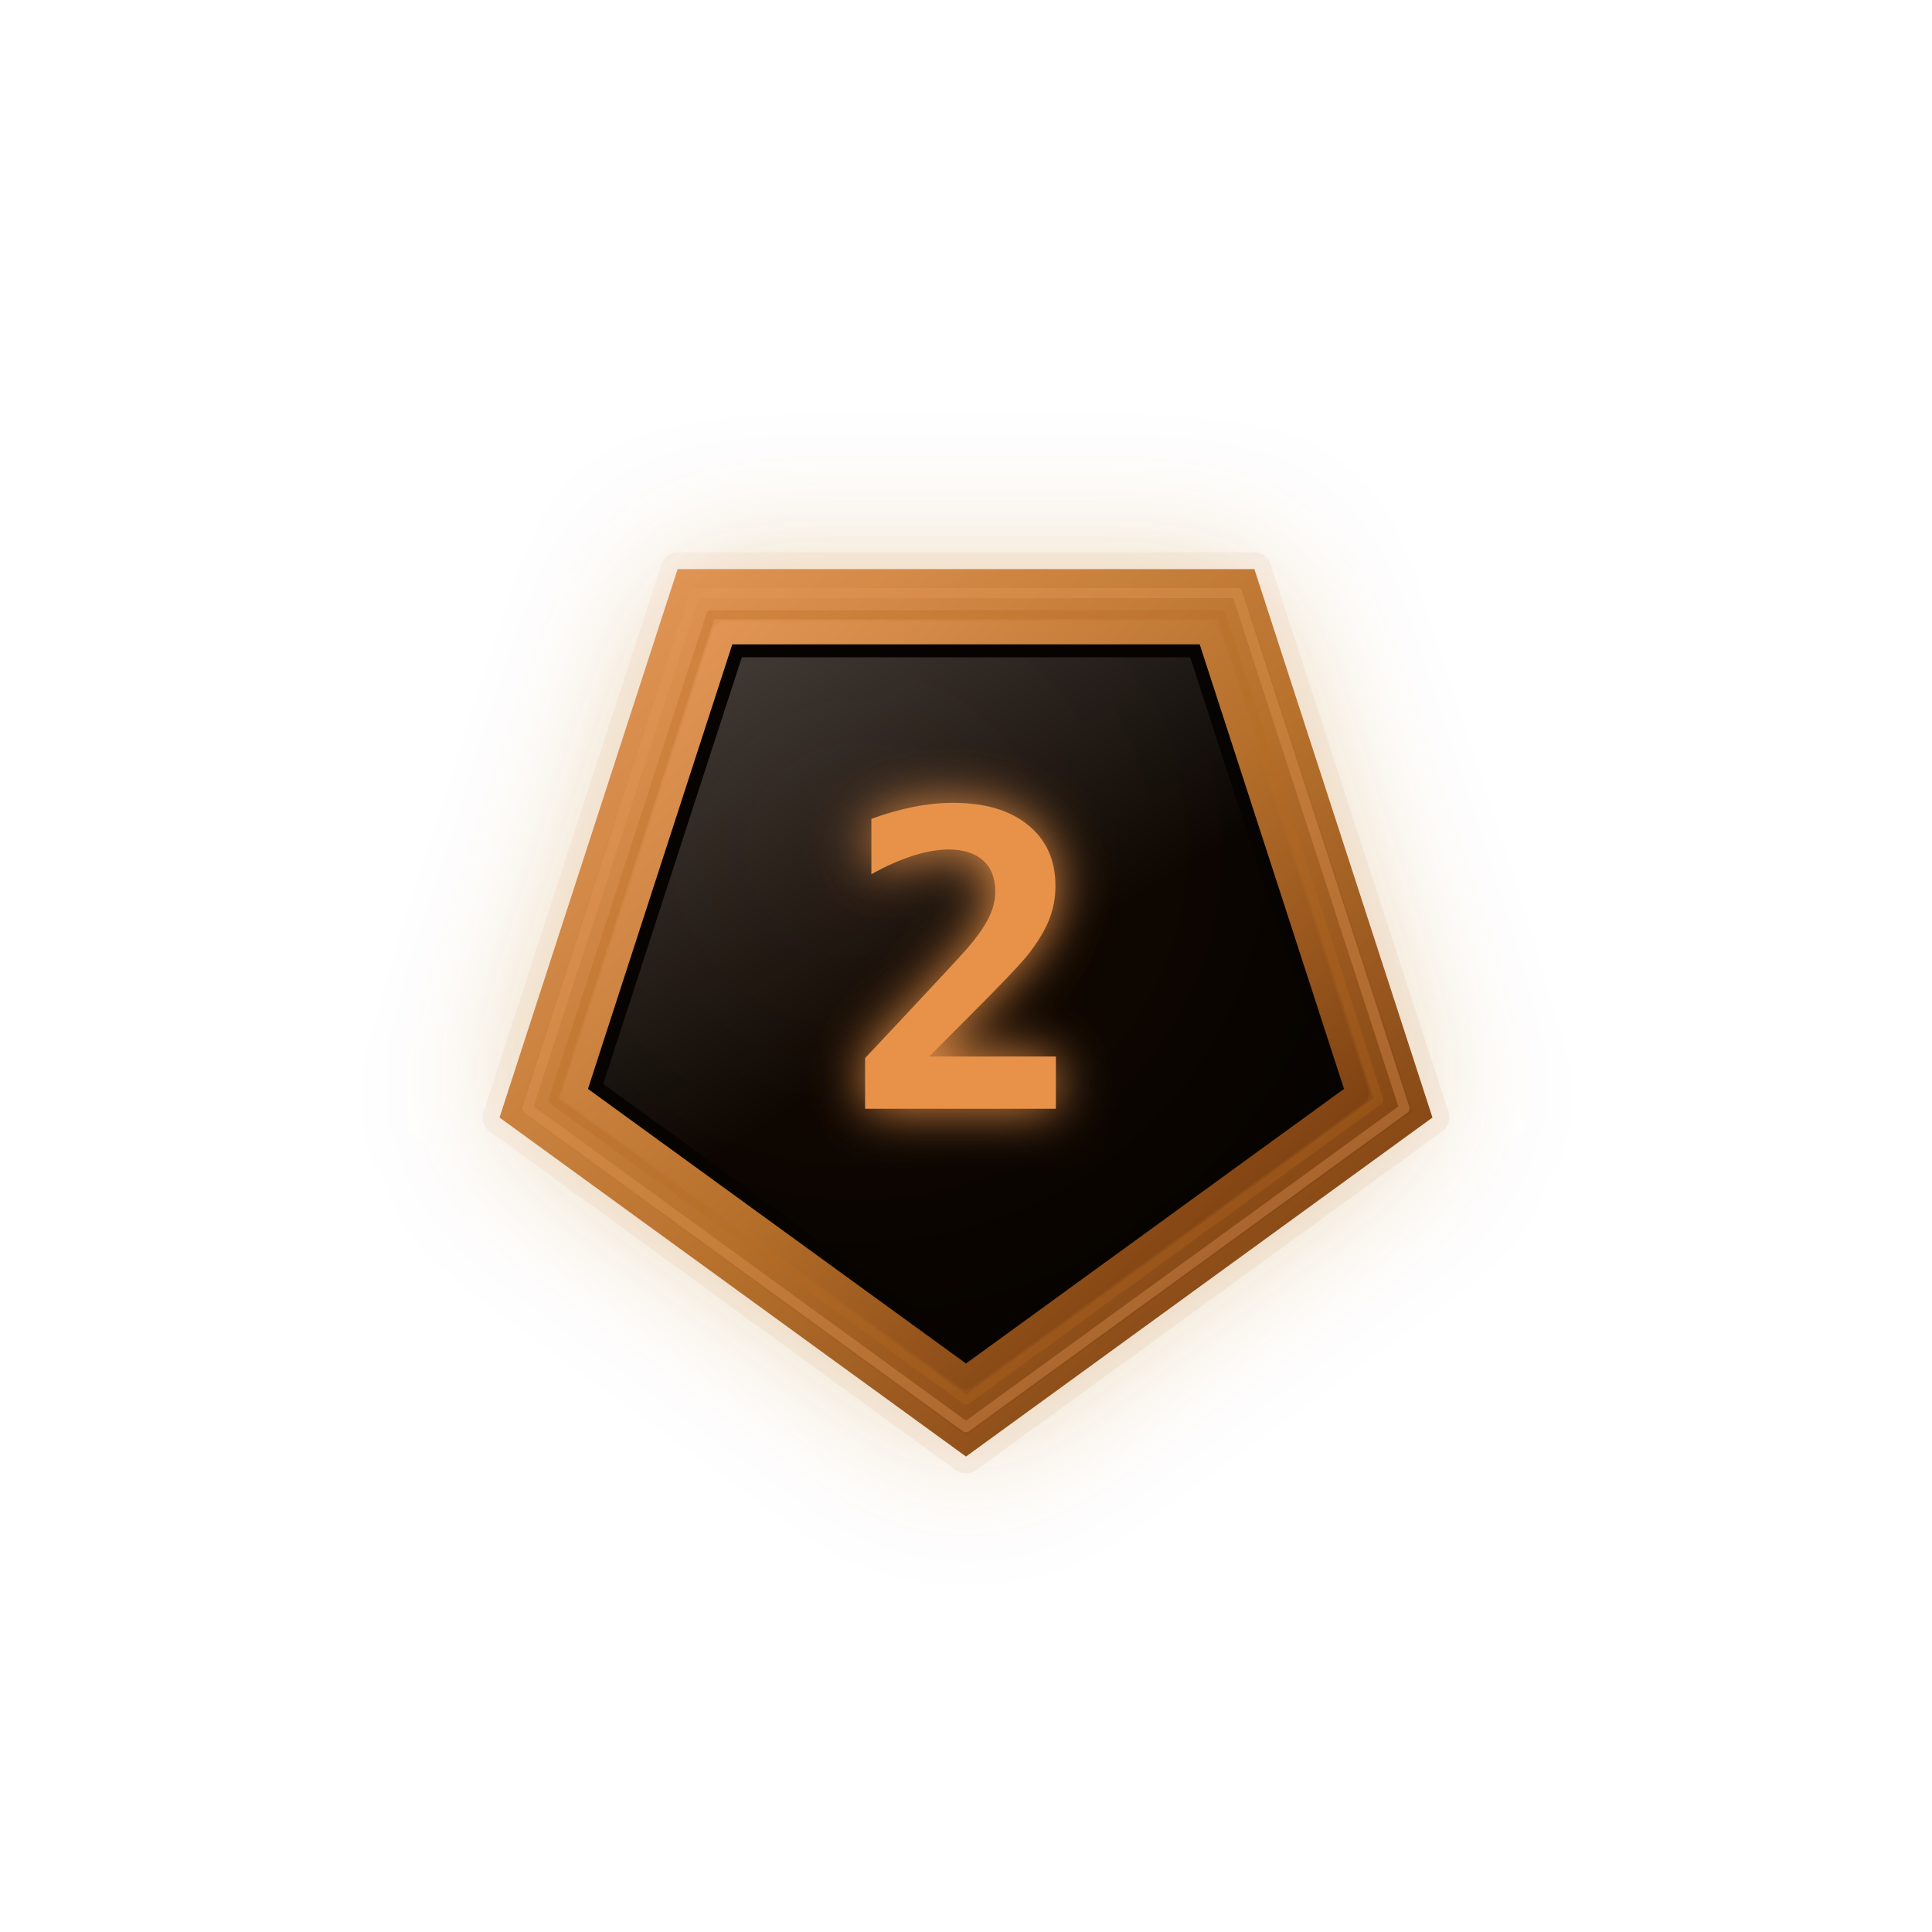
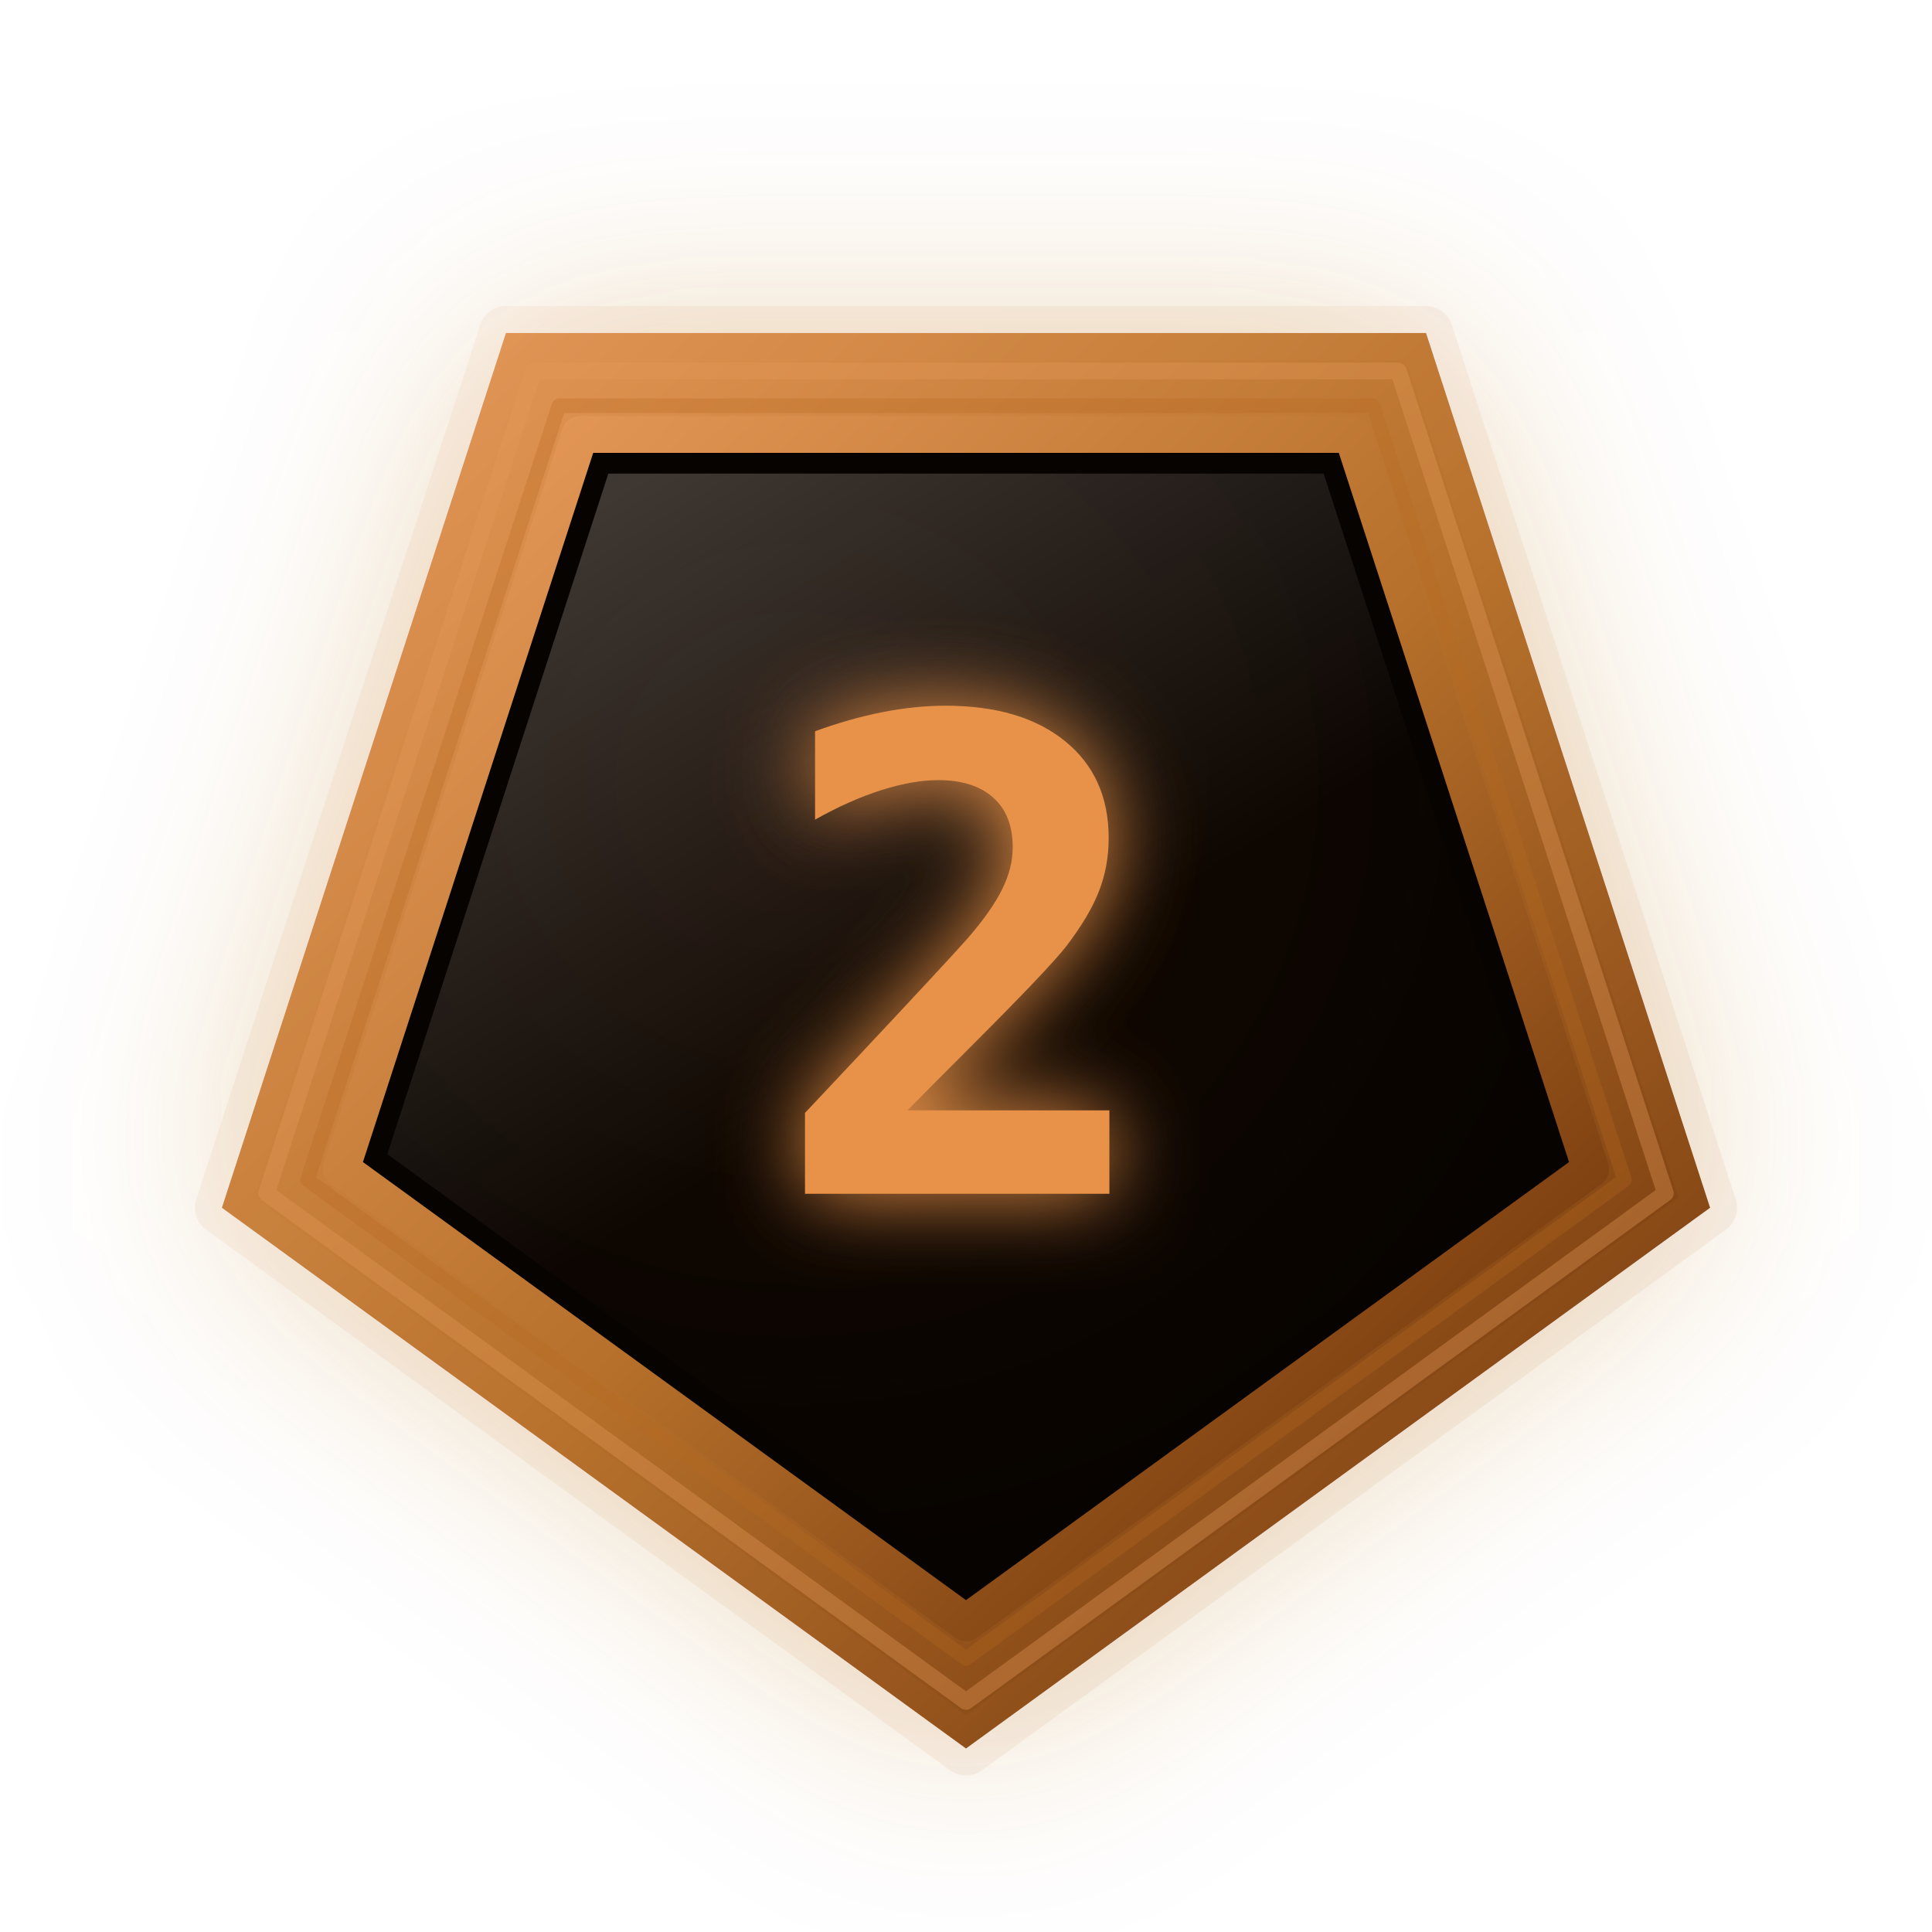
- <svg xmlns="http://www.w3.org/2000/svg" width="84" height="84" viewBox="-25 -25 134 134" overflow="visible" role="img" aria-label="Level 2 Badge">
+ <svg xmlns="http://www.w3.org/2000/svg" width="84" height="84" viewBox="0 0 84 84" overflow="visible" role="img" aria-label="Level 2 Badge">
  <defs>
    <radialGradient id="bglv2" cx="35%" cy="28%" r="72%">
      <stop offset="0%" stop-color="#160a02" />
      <stop offset="100%" stop-color="#070300" />
    </radialGradient>
    <linearGradient id="rimlv2" x1="5%" y1="5%" x2="95%" y2="95%">
      <stop offset="0%" stop-color="#e59858" />
      <stop offset="50%" stop-color="#b6702b" />
      <stop offset="100%" stop-color="#6b3008" />
    </linearGradient>
    <linearGradient id="transRinglv2" x1="0%" y1="0%" x2="100%" y2="100%">
      <stop offset="0%" stop-color="#e49a5c" />
      <stop offset="100%" stop-color="#b77331" />
    </linearGradient>
    <linearGradient id="shlv2" x1="18%" y1="0%" x2="82%" y2="100%">
      <stop offset="0%" stop-color="white" stop-opacity="0.2" />
      <stop offset="50%" stop-color="white" stop-opacity="0" />
    </linearGradient>
    <filter id="gllv2" x="-40%" y="-40%" width="180%" height="180%">
      <feGaussianBlur stdDeviation="1.8" result="b" />
      <feMerge>
        <feMergeNode in="b" />
        <feMergeNode in="SourceGraphic" />
      </feMerge>
    </filter>
    <filter id="halolv2" x="-80%" y="-80%" width="360%" height="360%">
      <feGaussianBlur stdDeviation="5" result="b" />
      <feMerge>
        <feMergeNode in="b" />
        <feMergeNode in="SourceGraphic" />
      </feMerge>
    </filter>
  </defs>
  <path d="M42.00,76.02L9.65,52.51L22.00,14.48L62.00,14.48L74.35,52.51Z" fill="#b56a20" fill-opacity="0.28" filter="url(#halolv2)" />
  <path d="M42.00,76.02L9.65,52.51L22.00,14.48L62.00,14.48L74.35,52.51Z" fill="url(#rimlv2)" />
  <path d="M42.00,70.56L14.84,50.83L25.21,18.89L58.79,18.89L69.16,50.83Z" fill="#070300" />
  <path d="M42.00,70.56L14.84,50.83L25.21,18.89L58.79,18.89L69.16,50.83Z" fill="none" stroke="url(#rimlv2)" stroke-width="1.60" stroke-linejoin="round" />
  <path d="M42.00,68.46L16.84,50.18L26.45,20.59L57.55,20.59L67.16,50.18Z" fill="url(#bglv2)" />
  <path d="M42.00,68.46L16.84,50.18L26.45,20.59L57.55,20.59L67.16,50.18Z" fill="url(#shlv2)" />
  <path d="M42.00,76.02L9.65,52.51L22.00,14.48L62.00,14.48L74.35,52.51Z" fill="none" stroke="url(#transRinglv2)" stroke-width="2.35" stroke-opacity="0.09" stroke-linejoin="round" />
  <path d="M42.00,73.98L11.59,51.88L23.20,16.13L60.80,16.13L72.41,51.88Z" fill="none" stroke="#e59959" stroke-width="0.72" stroke-opacity="0.36" stroke-linejoin="round" />
  <path d="M42.00,72.11L13.37,51.30L24.30,17.64L59.70,17.64L70.63,51.30Z" fill="none" stroke="#b56a20" stroke-width="0.63" stroke-opacity="0.30" stroke-linejoin="round" />
  <text x="42.0" y="42.0" text-anchor="middle" dominant-baseline="central" font-family="Orbitron,monospace" font-weight="900" font-size="28.6" fill="#e8924a" filter="url(#gllv2)">2</text>
</svg>
